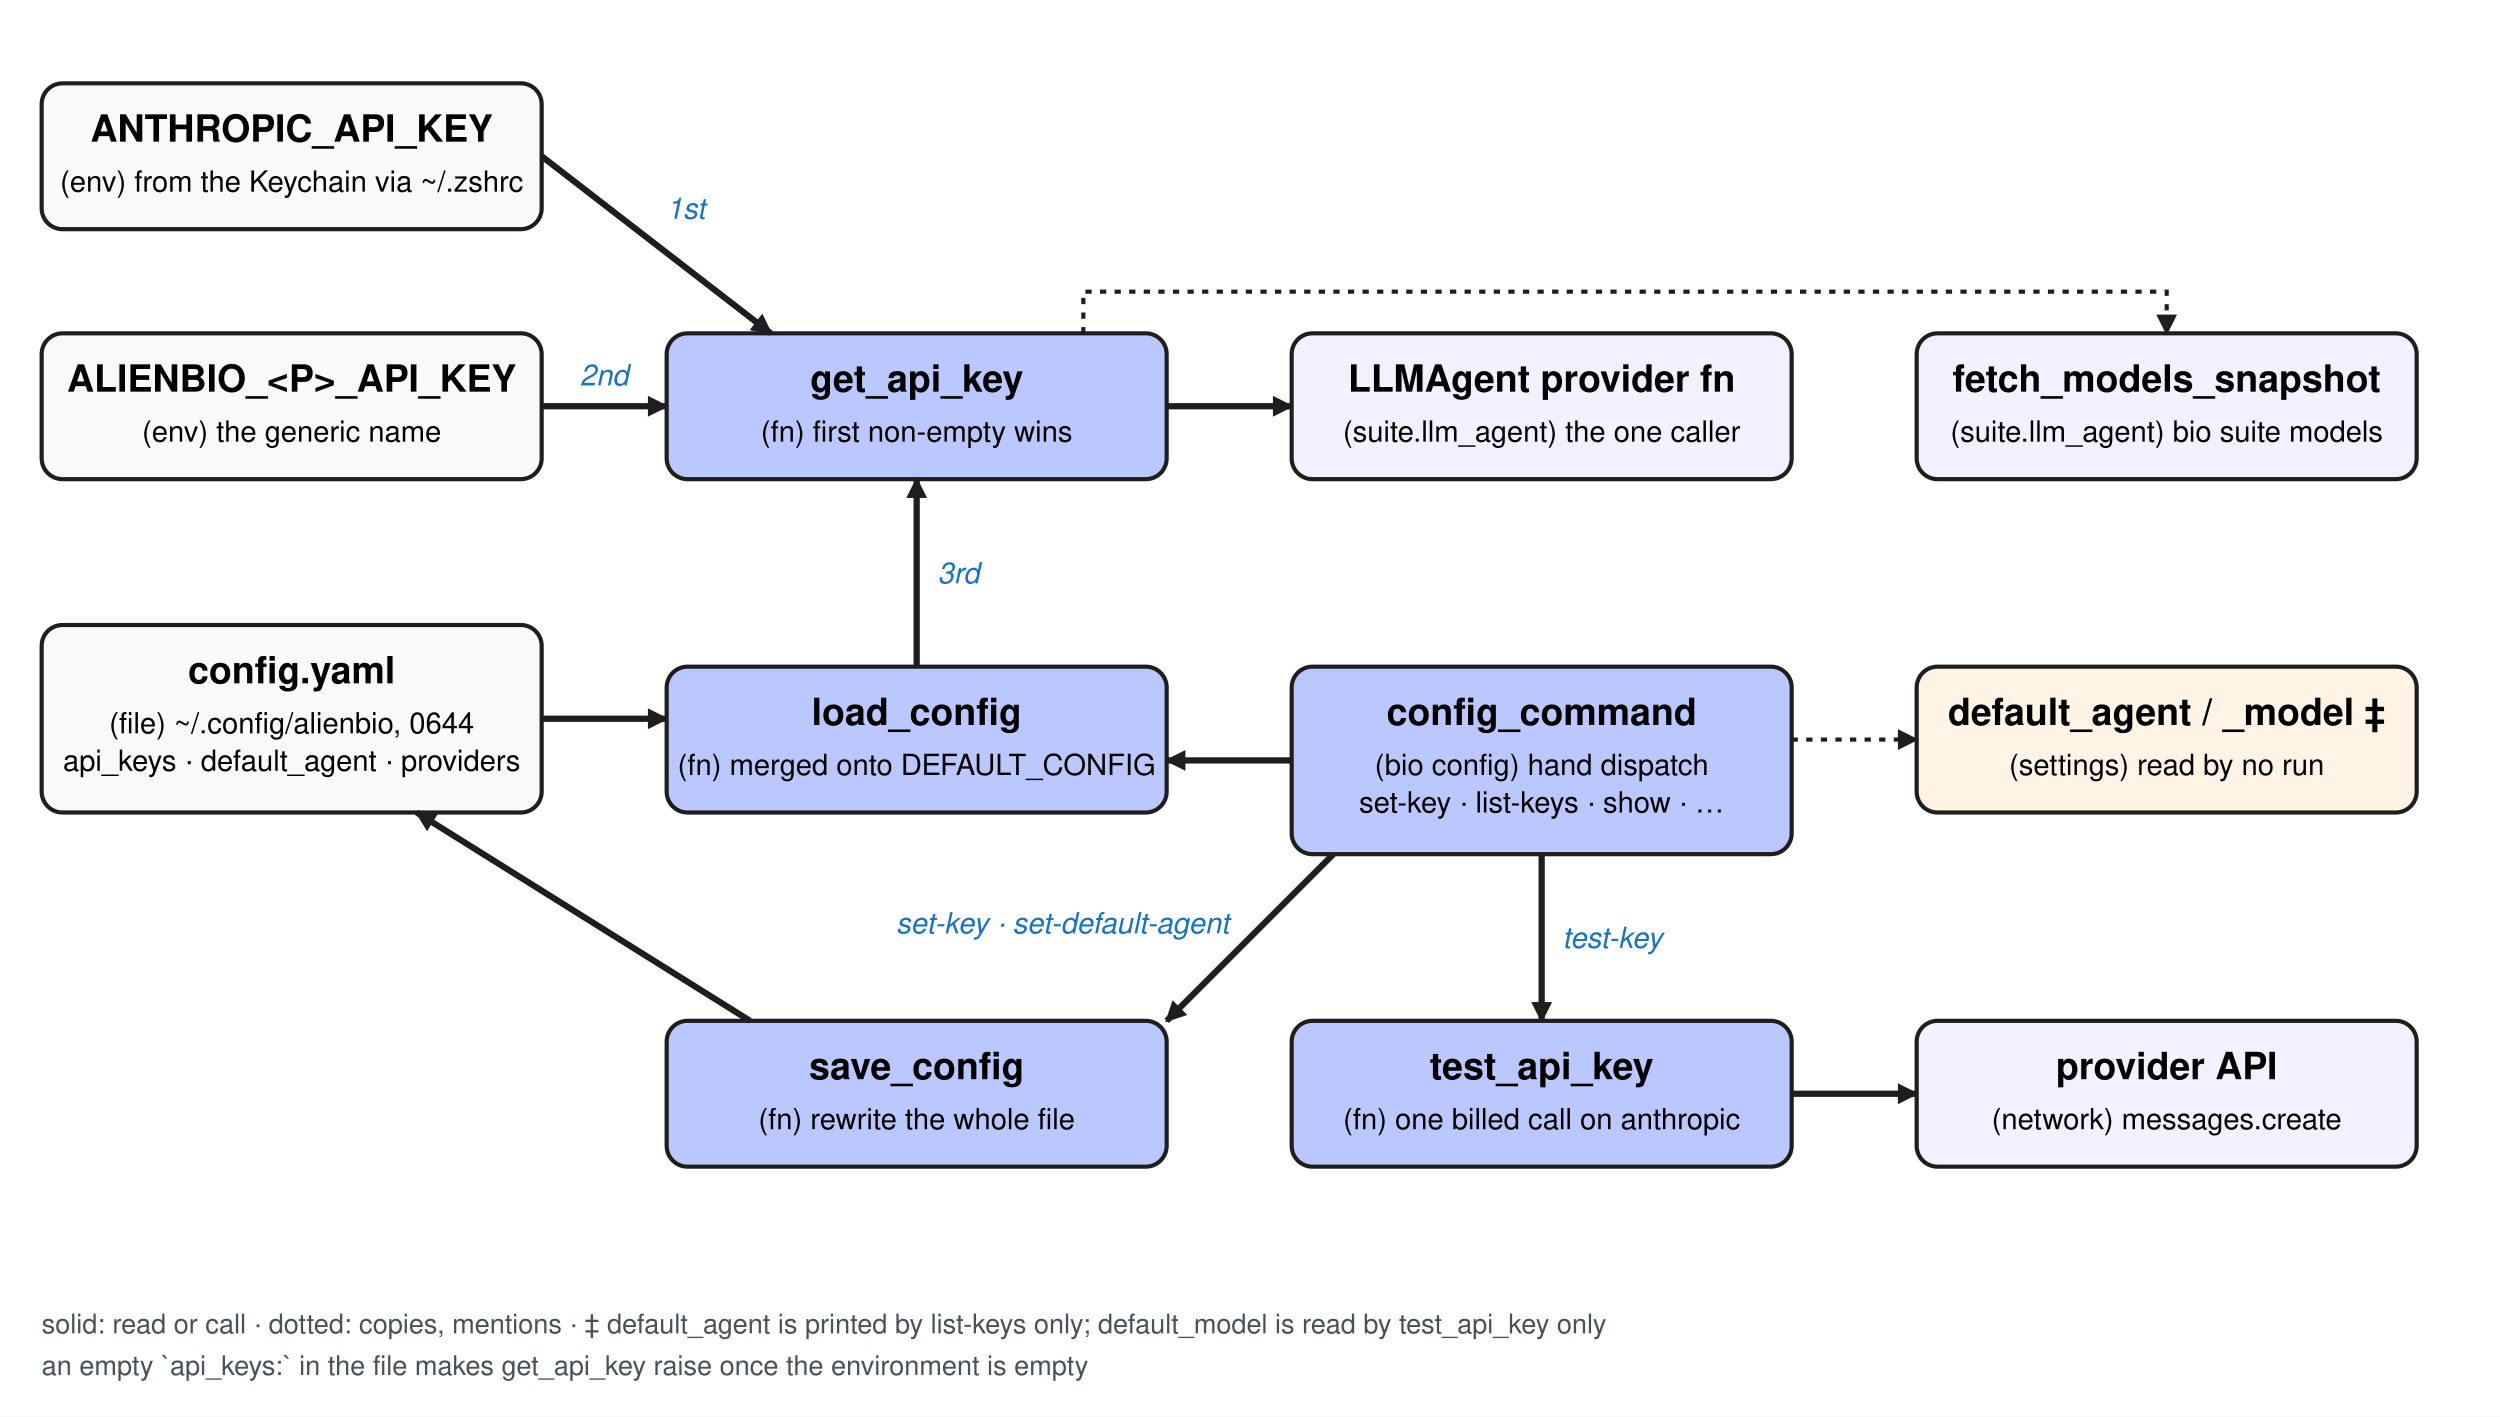
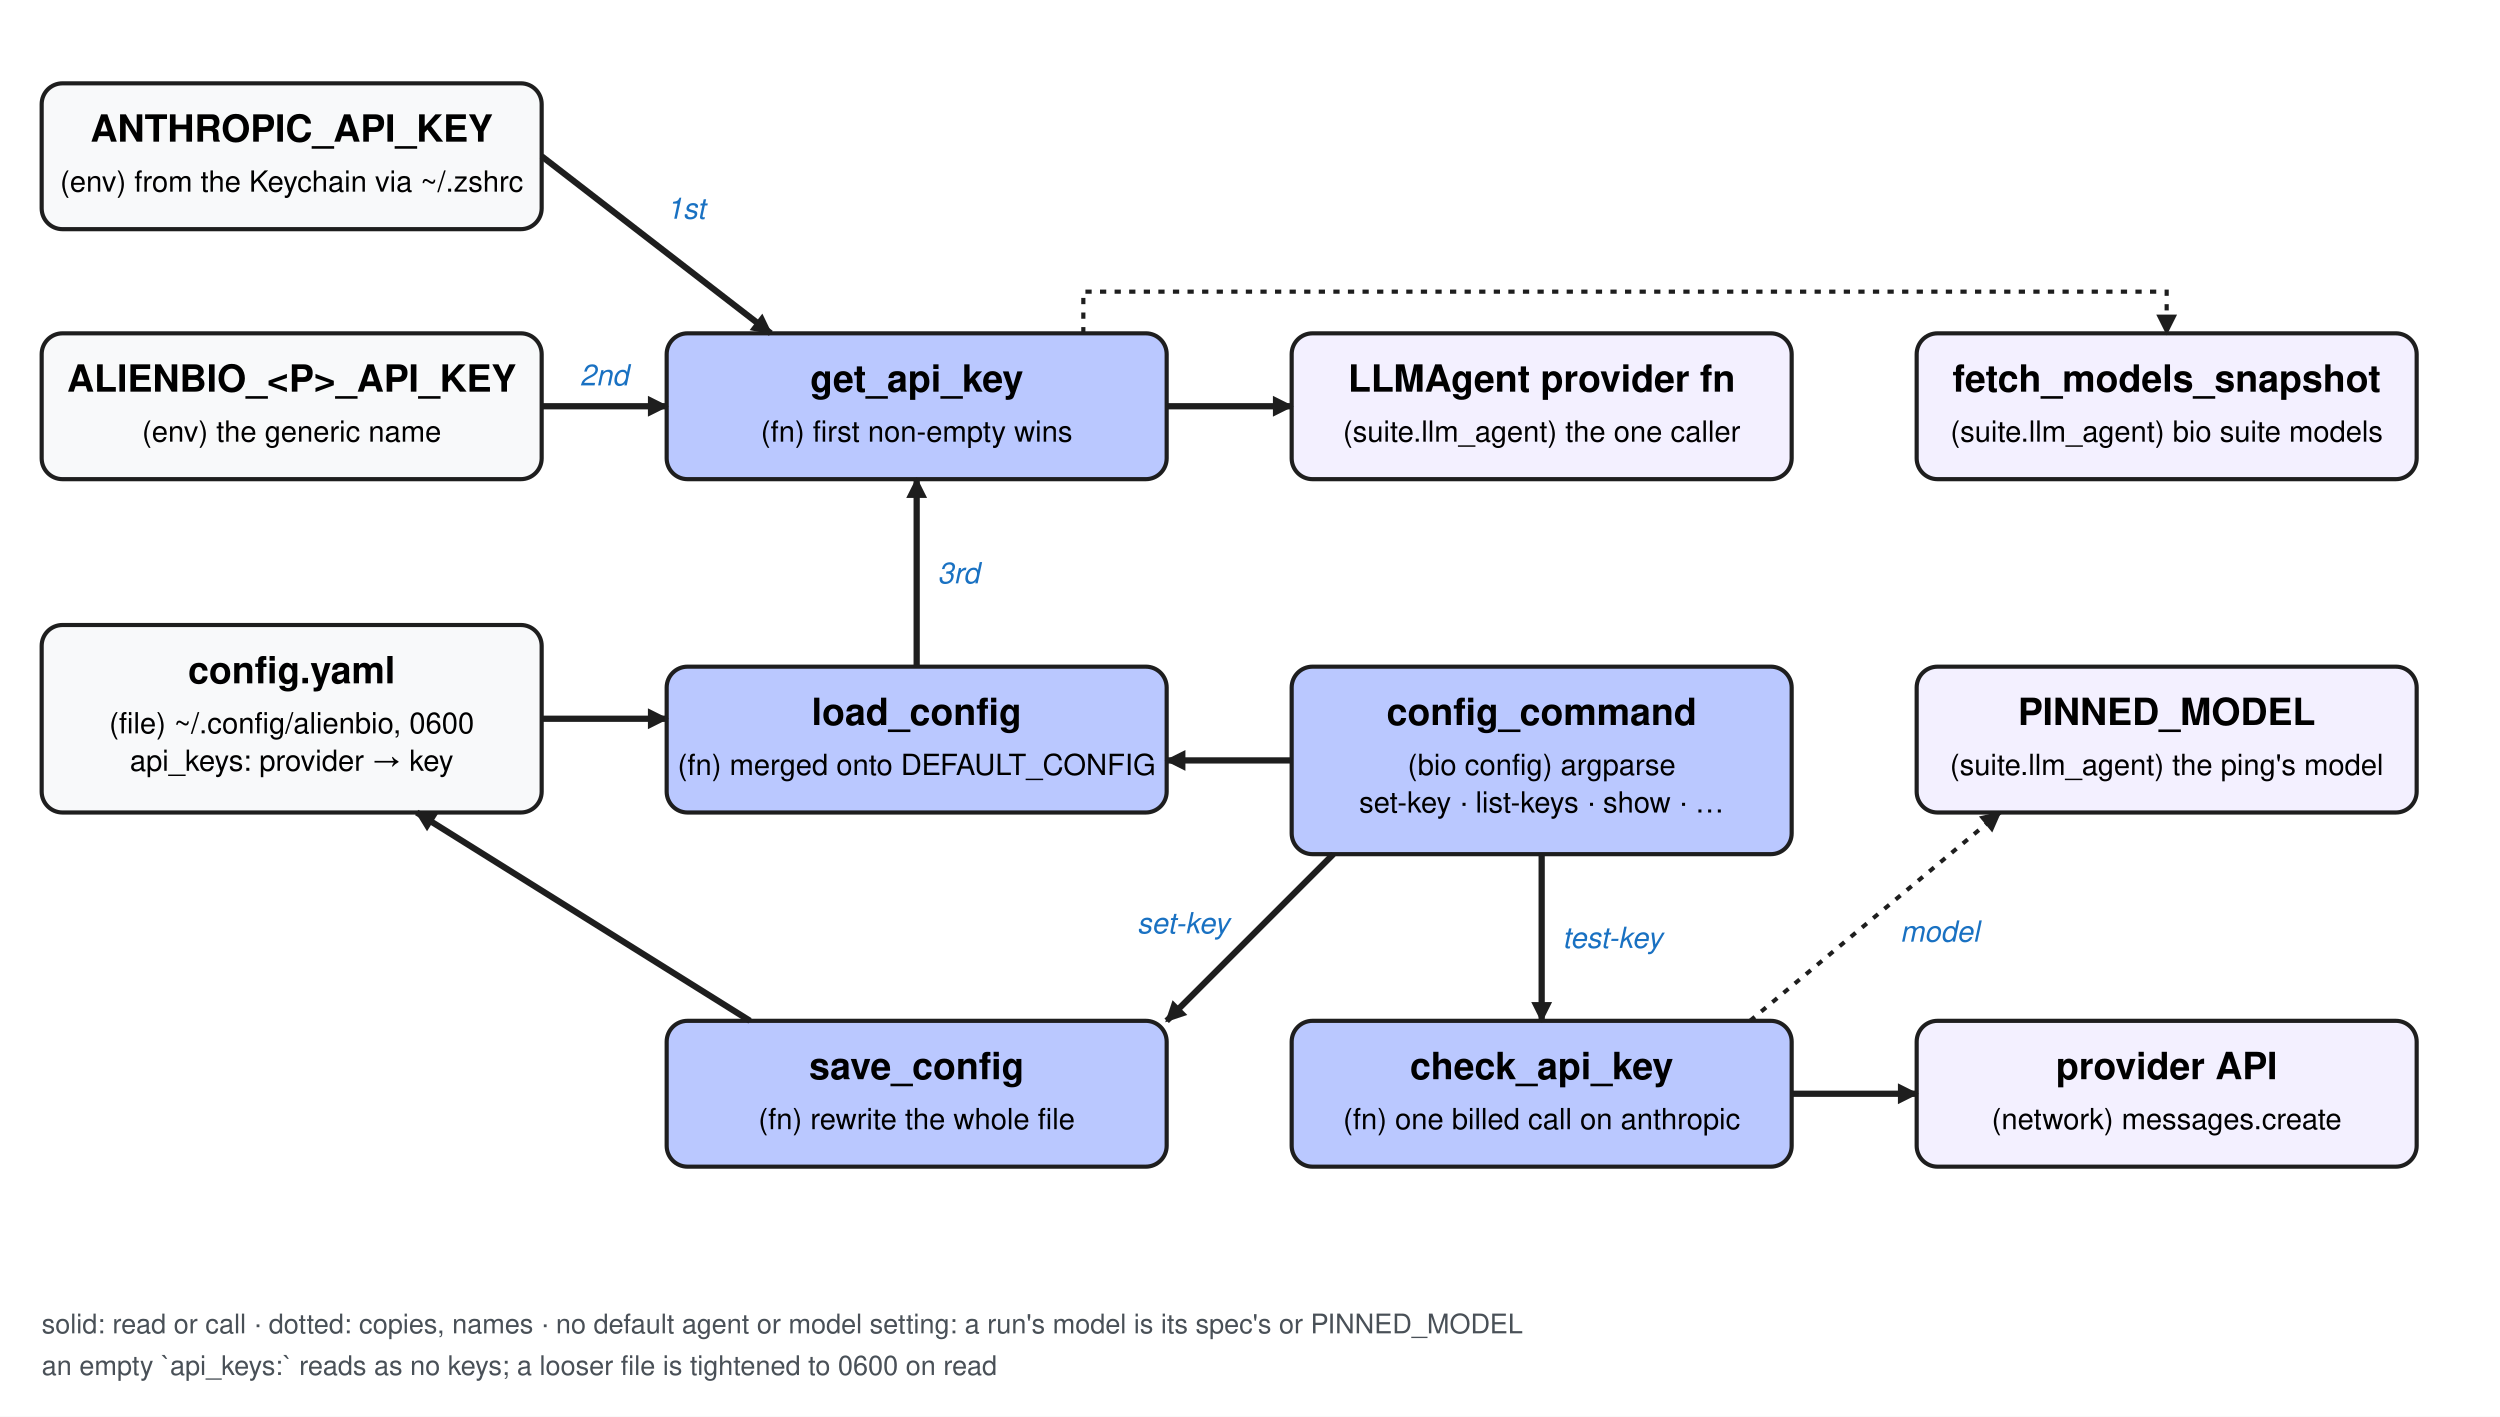
<svg xmlns="http://www.w3.org/2000/svg" width="2400" height="1360" viewBox="0 0 1200 680" font-family="Helvetica, Arial, sans-serif">
  <defs>
    <marker id="arrowhead" viewBox="0 0 10 10" refX="9" refY="5" markerUnits="userSpaceOnUse" markerWidth="10" markerHeight="10" orient="auto-start-reverse">
      <polygon id="arrowhead-shape" points="0,0 10,5 0,10" fill="#1e1e1e" />
    </marker>
  </defs>
  <rect id="bg" x="0" y="0" width="1200" height="680" fill="#ffffff" />
  <g id="n-env1">
    <rect id="n-env1-box" x="20" y="40" width="240" height="70" rx="10" fill="#f8f9fa" stroke="#1e1e1e" stroke-width="2" />
    <text id="n-env1-name" x="140.0" y="68" font-size="18" font-weight="600" text-anchor="middle">ANTHROPIC_API_KEY</text>
    <text id="n-env1-kind" x="140.0" y="92" font-size="14" text-anchor="middle">(env) from the Keychain via ~/.zshrc</text>
  </g>
  <g id="n-env2">
    <rect id="n-env2-box" x="20" y="160" width="240" height="70" rx="10" fill="#f8f9fa" stroke="#1e1e1e" stroke-width="2" />
    <text id="n-env2-name" x="140.0" y="188" font-size="18" font-weight="600" text-anchor="middle">ALIENBIO_&lt;P&gt;_API_KEY</text>
    <text id="n-env2-kind" x="140.0" y="212" font-size="14" text-anchor="middle">(env) the generic name</text>
  </g>
  <g id="n-file">
    <rect id="n-file-box" x="20" y="300" width="240" height="90" rx="10" fill="#f8f9fa" stroke="#1e1e1e" stroke-width="2" />
    <text id="n-file-name" x="140.0" y="328" font-size="18" font-weight="600" text-anchor="middle">config.yaml</text>
-     <text id="n-file-kind" x="140.0" y="352" font-size="14" text-anchor="middle">(file) ~/.config/alienbio, 0644</text>
-     <text id="n-file-kind2" x="140.0" y="370" font-size="14" text-anchor="middle">api_keys · default_agent · providers</text>
+     <text id="n-file-kind" x="140.0" y="352" font-size="14" text-anchor="middle">(file) ~/.config/alienbio, 0600</text>
+     <text id="n-file-kind2" x="140.0" y="370" font-size="14" text-anchor="middle">api_keys: provider → key</text>
  </g>
  <g id="n-gak">
    <rect id="n-gak-box" x="320" y="160" width="240" height="70" rx="10" fill="#bac8ff" stroke="#1e1e1e" stroke-width="2" />
    <text id="n-gak-name" x="440.0" y="188" font-size="18" font-weight="600" text-anchor="middle">get_api_key</text>
    <text id="n-gak-kind" x="440.0" y="212" font-size="14" text-anchor="middle">(fn) first non-empty wins</text>
  </g>
  <g id="n-llm">
    <rect id="n-llm-box" x="620" y="160" width="240" height="70" rx="10" fill="#f3f0ff" stroke="#1e1e1e" stroke-width="2" />
    <text id="n-llm-name" x="740.0" y="188" font-size="18" font-weight="600" text-anchor="middle">LLMAgent provider fn</text>
    <text id="n-llm-kind" x="740.0" y="212" font-size="14" text-anchor="middle">(suite.llm_agent) the one caller</text>
  </g>
  <g id="n-snap">
    <rect id="n-snap-box" x="920" y="160" width="240" height="70" rx="10" fill="#f3f0ff" stroke="#1e1e1e" stroke-width="2" />
    <text id="n-snap-name" x="1040.0" y="188" font-size="18" font-weight="600" text-anchor="middle">fetch_models_snapshot</text>
    <text id="n-snap-kind" x="1040.0" y="212" font-size="14" text-anchor="middle">(suite.llm_agent) bio suite models</text>
  </g>
  <g id="n-load">
    <rect id="n-load-box" x="320" y="320" width="240" height="70" rx="10" fill="#bac8ff" stroke="#1e1e1e" stroke-width="2" />
    <text id="n-load-name" x="440.0" y="348" font-size="18" font-weight="600" text-anchor="middle">load_config</text>
    <text id="n-load-kind" x="440.0" y="372" font-size="14" text-anchor="middle">(fn) merged onto DEFAULT_CONFIG</text>
  </g>
  <g id="n-save">
    <rect id="n-save-box" x="320" y="490" width="240" height="70" rx="10" fill="#bac8ff" stroke="#1e1e1e" stroke-width="2" />
    <text id="n-save-name" x="440.0" y="518" font-size="18" font-weight="600" text-anchor="middle">save_config</text>
    <text id="n-save-kind" x="440.0" y="542" font-size="14" text-anchor="middle">(fn) rewrite the whole file</text>
  </g>
  <g id="n-cmd">
    <rect id="n-cmd-box" x="620" y="320" width="240" height="90" rx="10" fill="#bac8ff" stroke="#1e1e1e" stroke-width="2" />
    <text id="n-cmd-name" x="740.0" y="348" font-size="18" font-weight="600" text-anchor="middle">config_command</text>
-     <text id="n-cmd-kind" x="740.0" y="372" font-size="14" text-anchor="middle">(bio config) hand dispatch</text>
+     <text id="n-cmd-kind" x="740.0" y="372" font-size="14" text-anchor="middle">(bio config) argparse</text>
    <text id="n-cmd-kind2" x="740.0" y="390" font-size="14" text-anchor="middle">set-key · list-keys · show · …</text>
  </g>
  <g id="n-defs">
-     <rect id="n-defs-box" x="920" y="320" width="240" height="70" rx="10" fill="#fff4e6" stroke="#1e1e1e" stroke-width="2" />
-     <text id="n-defs-name" x="1040.0" y="348" font-size="18" font-weight="600" text-anchor="middle">default_agent / _model ‡</text>
-     <text id="n-defs-kind" x="1040.0" y="372" font-size="14" text-anchor="middle">(settings) read by no run</text>
+     <rect id="n-defs-box" x="920" y="320" width="240" height="70" rx="10" fill="#f3f0ff" stroke="#1e1e1e" stroke-width="2" />
+     <text id="n-defs-name" x="1040.0" y="348" font-size="18" font-weight="600" text-anchor="middle">PINNED_MODEL</text>
+     <text id="n-defs-kind" x="1040.0" y="372" font-size="14" text-anchor="middle">(suite.llm_agent) the ping's model</text>
  </g>
  <g id="n-tak">
    <rect id="n-tak-box" x="620" y="490" width="240" height="70" rx="10" fill="#bac8ff" stroke="#1e1e1e" stroke-width="2" />
-     <text id="n-tak-name" x="740.0" y="518" font-size="18" font-weight="600" text-anchor="middle">test_api_key</text>
+     <text id="n-tak-name" x="740.0" y="518" font-size="18" font-weight="600" text-anchor="middle">check_api_key</text>
    <text id="n-tak-kind" x="740.0" y="542" font-size="14" text-anchor="middle">(fn) one billed call on anthropic</text>
  </g>
  <g id="n-prov">
    <rect id="n-prov-box" x="920" y="490" width="240" height="70" rx="10" fill="#f3f0ff" stroke="#1e1e1e" stroke-width="2" />
    <text id="n-prov-name" x="1040.0" y="518" font-size="18" font-weight="600" text-anchor="middle">provider API</text>
    <text id="n-prov-kind" x="1040.0" y="542" font-size="14" text-anchor="middle">(network) messages.create</text>
  </g>
  <line id="e-env1-gak" x1="260" y1="75" x2="370" y2="160" stroke="#1e1e1e" stroke-width="3" marker-end="url(#arrowhead)" />
  <text id="l-env1-gak" x="320" y="105" font-size="14" fill="#1971c2" font-style="italic" text-anchor="start">1st</text>
  <line id="e-env2-gak" x1="260" y1="195" x2="320" y2="195" stroke="#1e1e1e" stroke-width="3" marker-end="url(#arrowhead)" />
  <text id="l-env2-gak" x="290" y="185" font-size="14" fill="#1971c2" font-style="italic" text-anchor="middle">2nd</text>
  <line id="e-file-load" x1="260" y1="345" x2="320" y2="345" stroke="#1e1e1e" stroke-width="3" marker-end="url(#arrowhead)" />
  <line id="e-load-gak" x1="440" y1="320" x2="440" y2="230" stroke="#1e1e1e" stroke-width="3" marker-end="url(#arrowhead)" />
  <text id="l-load-gak" x="450" y="280" font-size="14" fill="#1971c2" font-style="italic" text-anchor="start">3rd</text>
  <line id="e-gak-llm" x1="560" y1="195" x2="620" y2="195" stroke="#1e1e1e" stroke-width="3" marker-end="url(#arrowhead)" />
  <polyline id="e-gak-snap" points="520,160 520,140 1040,140 1040,160" fill="none" stroke="#1e1e1e" stroke-width="2" stroke-dasharray="3 4" marker-end="url(#arrowhead)" />
  <line id="e-cmd-load" x1="620" y1="365" x2="560" y2="365" stroke="#1e1e1e" stroke-width="3" marker-end="url(#arrowhead)" />
  <line id="e-save-file" x1="360" y1="490" x2="200" y2="390" stroke="#1e1e1e" stroke-width="3" marker-end="url(#arrowhead)" />
-   <line id="e-cmd-defs" x1="860" y1="355" x2="920" y2="355" stroke="#1e1e1e" stroke-width="2" stroke-dasharray="3 4" marker-end="url(#arrowhead)" />
+   <line id="e-tak-defs" x1="840" y1="490" x2="960" y2="390" stroke="#1e1e1e" stroke-width="2" stroke-dasharray="3 4" marker-end="url(#arrowhead)" />
+   <text id="l-tak-defs" x="912" y="452" font-size="14" fill="#1971c2" font-style="italic" text-anchor="start">model</text>
  <line id="e-cmd-tak" x1="740" y1="410" x2="740" y2="490" stroke="#1e1e1e" stroke-width="3" marker-end="url(#arrowhead)" />
  <text id="l-cmd-tak" x="750" y="455" font-size="14" fill="#1971c2" font-style="italic" text-anchor="start">test-key</text>
  <line id="e-tak-prov" x1="860" y1="525" x2="920" y2="525" stroke="#1e1e1e" stroke-width="3" marker-end="url(#arrowhead)" />
  <line id="e-cmd-save" x1="640" y1="410" x2="560" y2="490" stroke="#1e1e1e" stroke-width="3" marker-end="url(#arrowhead)" />
-   <text id="l-cmd-save" x="590" y="448" font-size="14" fill="#1971c2" font-style="italic" text-anchor="end">set-key · set-default-agent</text>
-   <text id="t-legend" x="20" y="640" font-size="13" fill="#495057" text-anchor="start" xml:space="preserve">solid: read or call · dotted: copies, mentions · ‡ default_agent is printed by list-keys only; default_model is read by test_api_key only</text>
-   <text id="t-legend2" x="20" y="660" font-size="13" fill="#495057" text-anchor="start" xml:space="preserve">an empty `api_keys:` in the file makes get_api_key raise once the environment is empty</text>
+   <text id="l-cmd-save" x="590" y="448" font-size="14" fill="#1971c2" font-style="italic" text-anchor="end">set-key</text>
+   <text id="t-legend" x="20" y="640" font-size="13" fill="#495057" text-anchor="start" xml:space="preserve">solid: read or call · dotted: copies, names · no default agent or model setting: a run's model is its spec's or PINNED_MODEL</text>
+   <text id="t-legend2" x="20" y="660" font-size="13" fill="#495057" text-anchor="start" xml:space="preserve">an empty `api_keys:` reads as no keys; a looser file is tightened to 0600 on read</text>
</svg>
